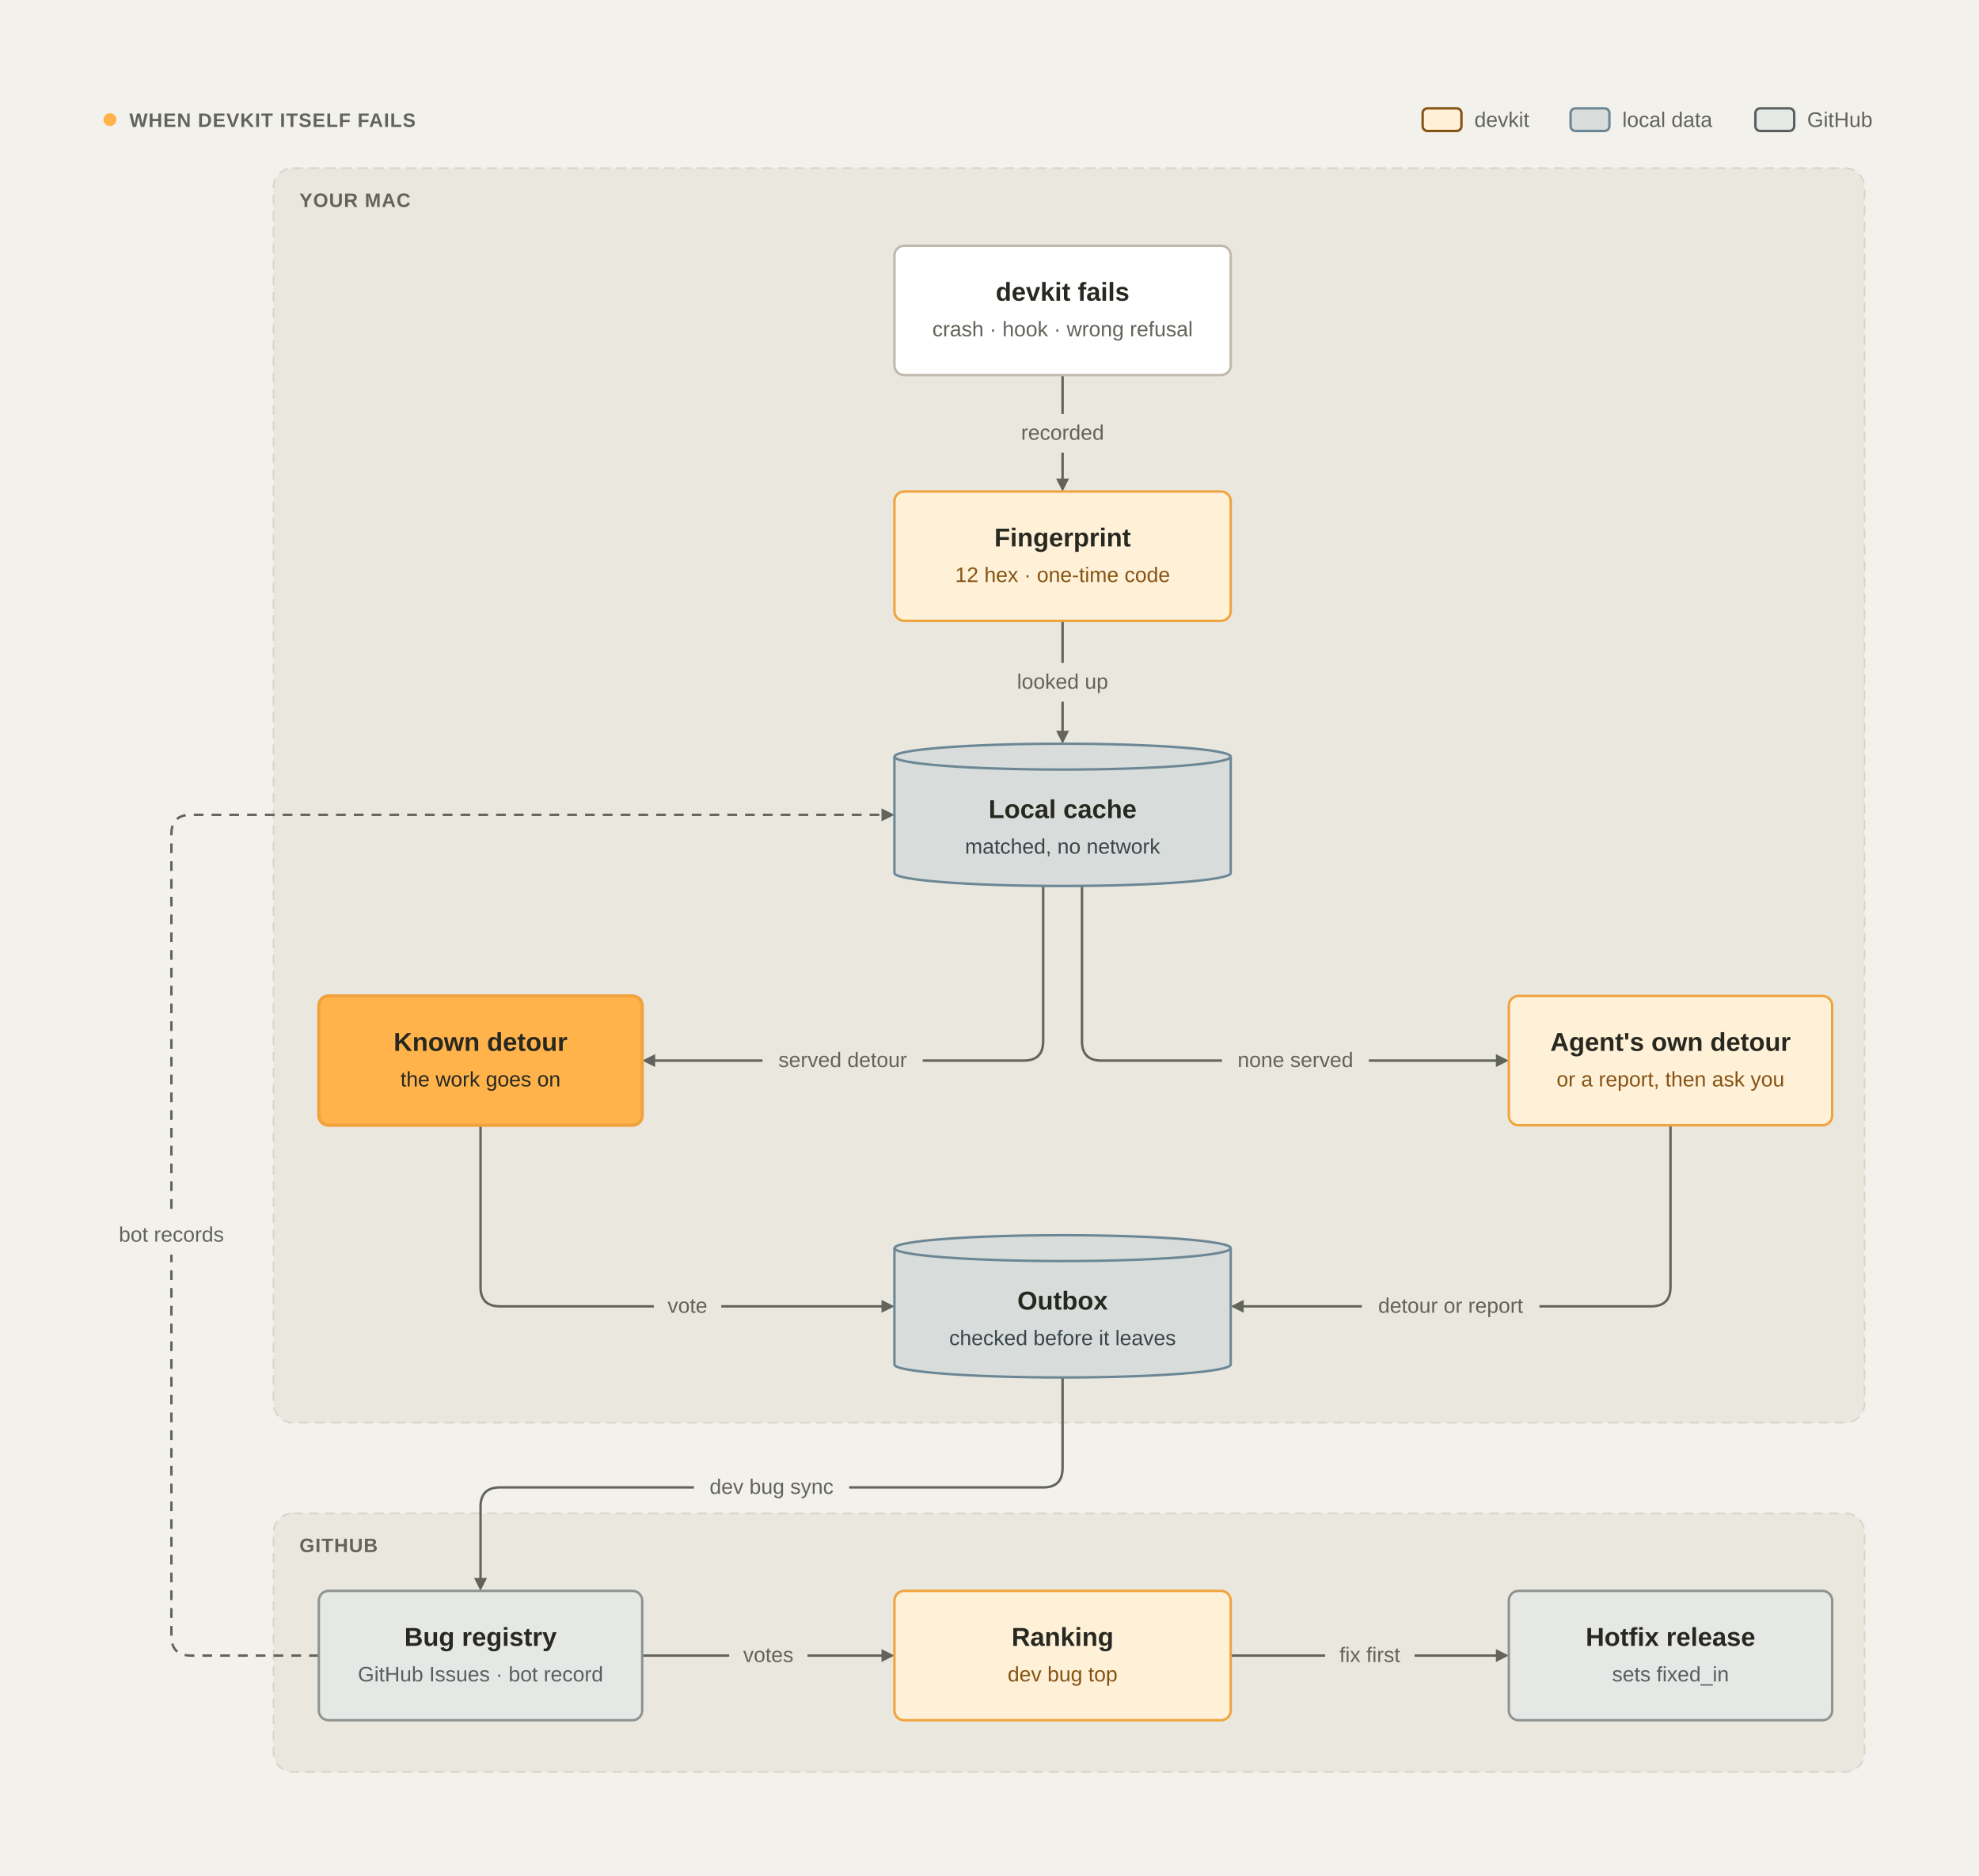
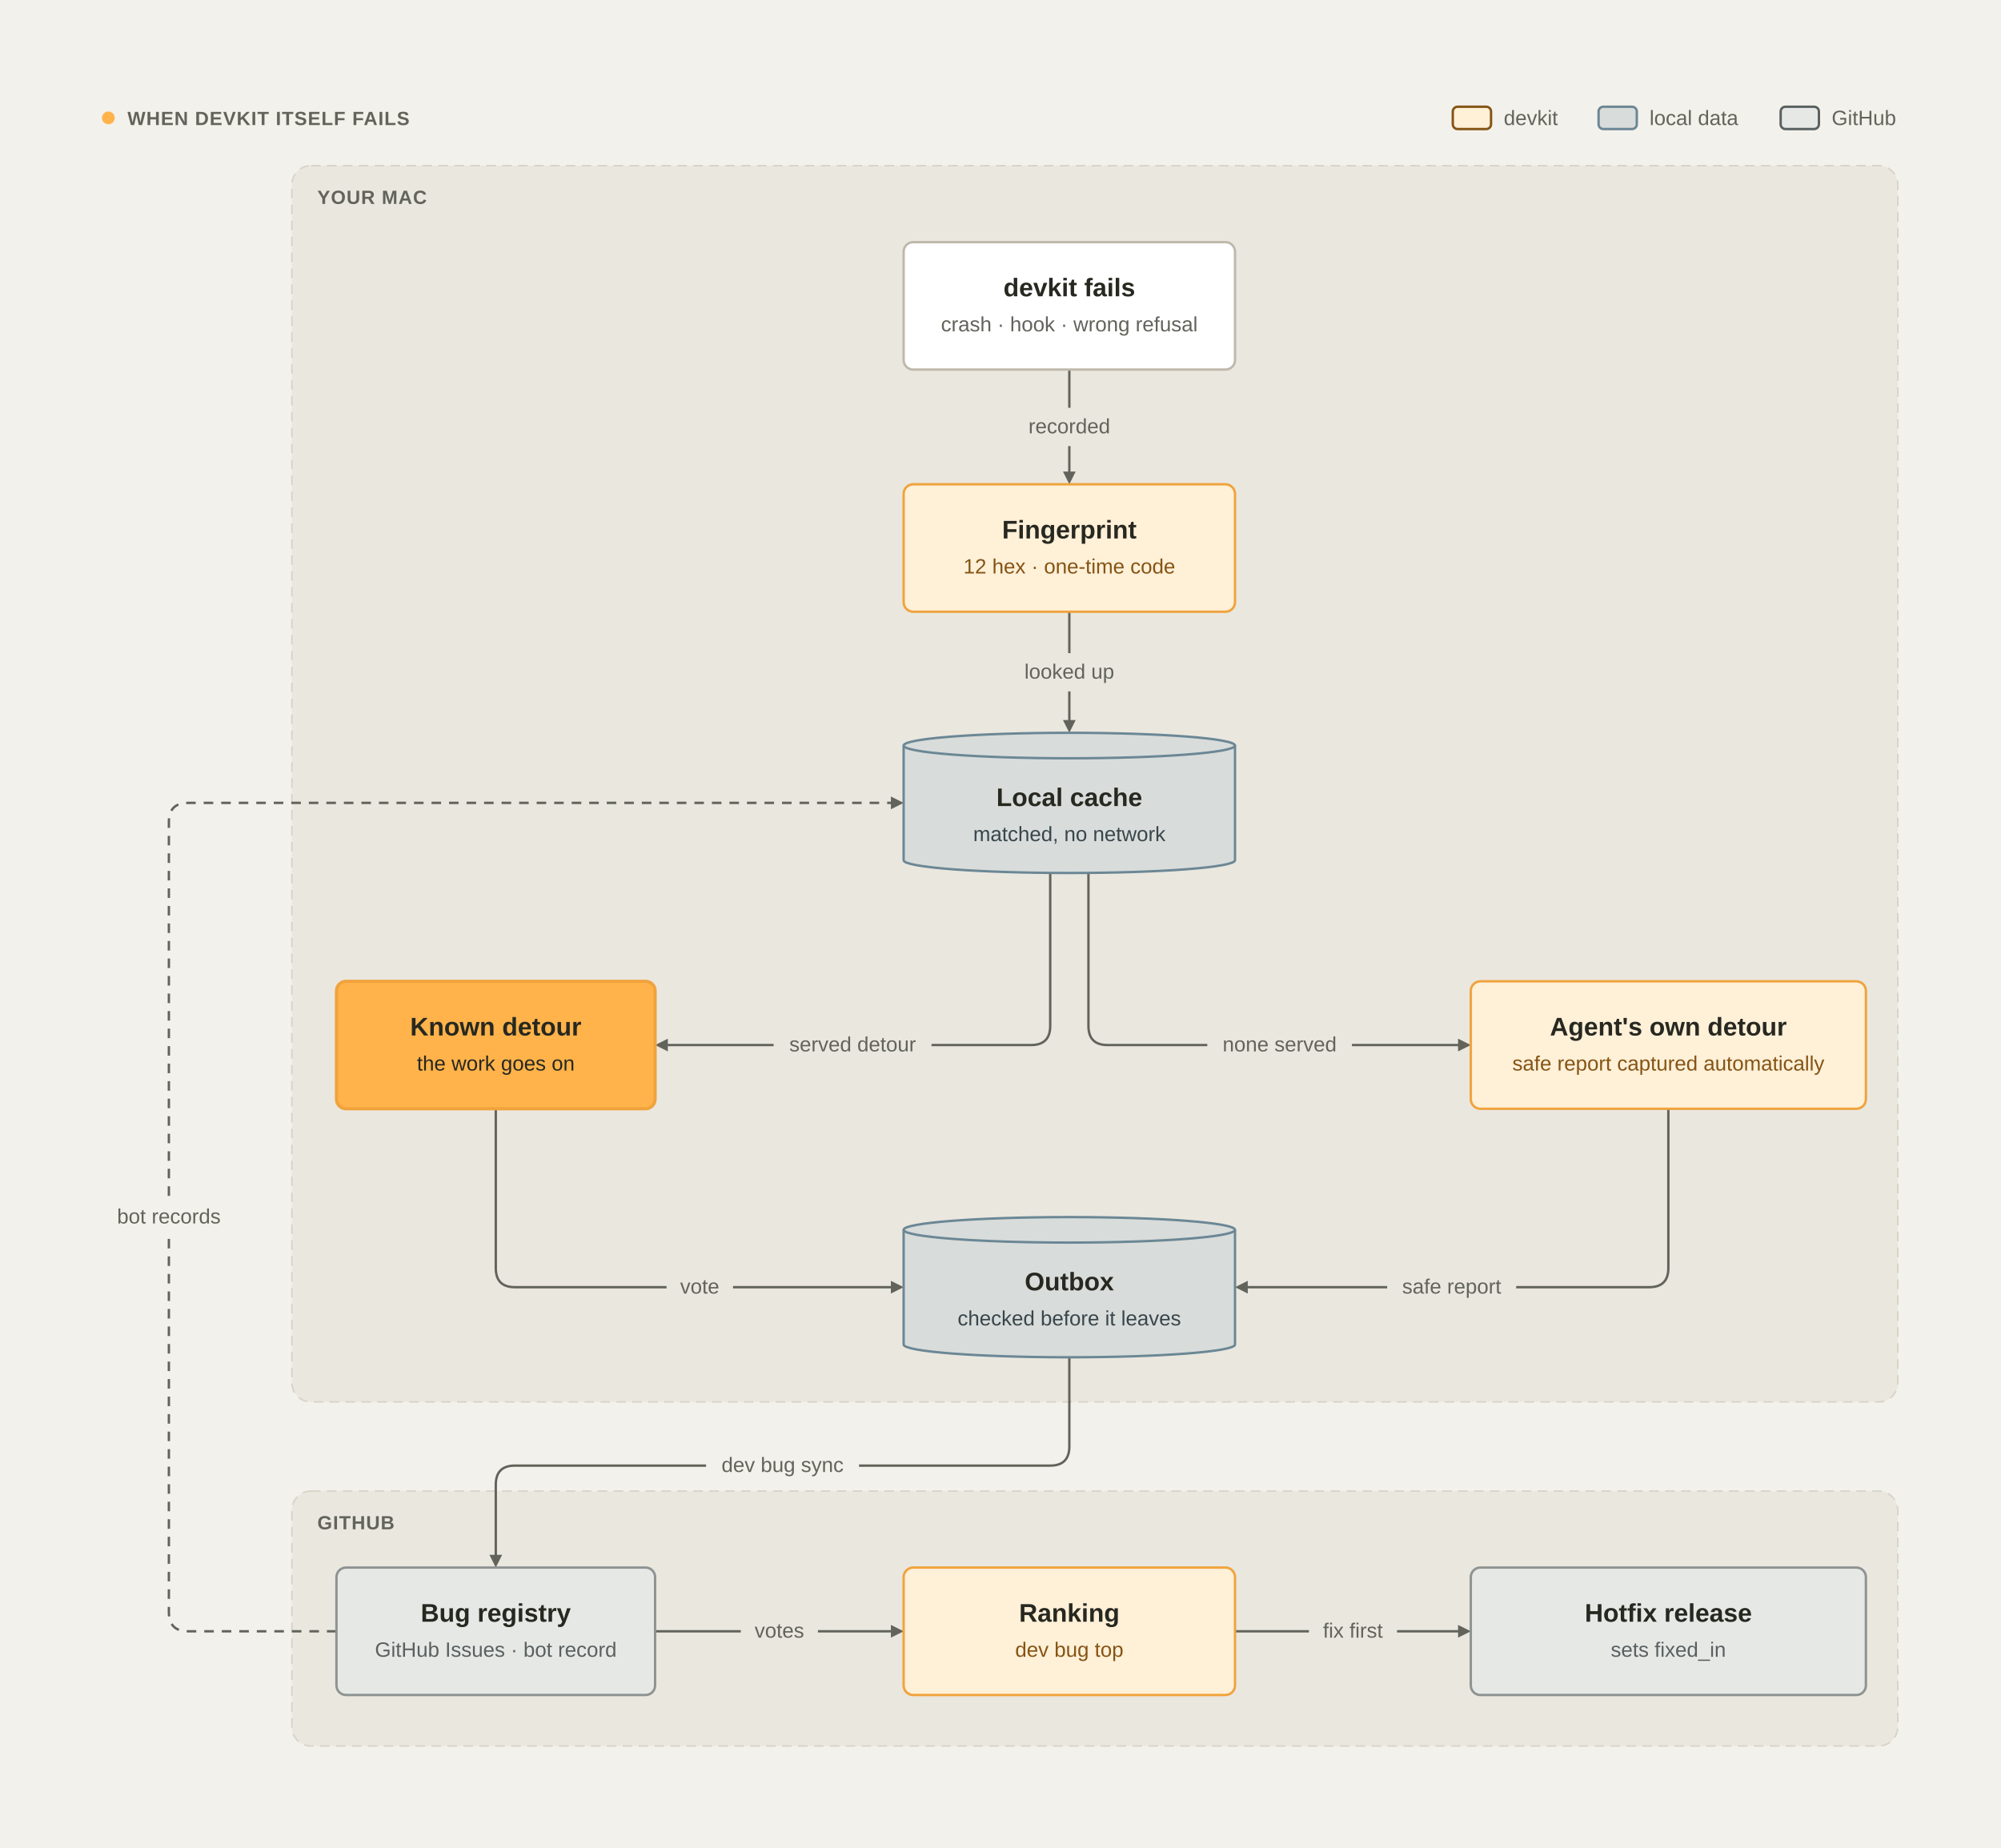
- <svg xmlns="http://www.w3.org/2000/svg" width="1224" height="1160" viewBox="0 0 1224 1160" role="img" aria-labelledby="dk-title dk-desc">
-   <rect width="1224" height="1160" fill="#F3F1EB" />
+ <svg xmlns="http://www.w3.org/2000/svg" width="1256" height="1160" viewBox="0 0 1256 1160" role="img" aria-labelledby="dk-title dk-desc">
+   <rect width="1256" height="1160" fill="#F3F1EB" />
  <g font-family="Manrope, 'Manrope Variable', system-ui, -apple-system, 'Segoe UI', Arial, sans-serif">
    <circle cx="68" cy="74" r="4" fill="#FFB34A" />
    <text x="80" y="78.5" font-size="12" font-weight="600" fill="#62645B" letter-spacing="0.48">WHEN DEVKIT ITSELF FAILS</text>
-     <text x="1117.7" y="78.5" font-size="13" font-weight="400" fill="#62645B">GitHub</text>
-     <g transform="translate(1085.7,74)">
+     <text x="1149.7" y="78.5" font-size="13" font-weight="400" fill="#62645B">GitHub</text>
+     <g transform="translate(1117.7,74)">
      <rect x="0" y="-7" width="24" height="14" rx="3" fill="#E6E8E6" stroke="#596060" stroke-width="1.5" />
    </g>
-     <text x="1003.4" y="78.5" font-size="13" font-weight="400" fill="#62645B">local data</text>
-     <g transform="translate(971.4,74)">
+     <text x="1035.4" y="78.5" font-size="13" font-weight="400" fill="#62645B">local data</text>
+     <g transform="translate(1003.4,74)">
      <rect x="0" y="-7" width="24" height="14" rx="3" fill="#D8DCDA" stroke="#6B8795" stroke-width="1.5" />
    </g>
-     <text x="911.9" y="78.5" font-size="13" font-weight="400" fill="#62645B">devkit</text>
-     <g transform="translate(879.9,74)">
+     <text x="943.9" y="78.5" font-size="13" font-weight="400" fill="#62645B">devkit</text>
+     <g transform="translate(911.9,74)">
      <rect x="0" y="-7" width="24" height="14" rx="3" fill="#FFF0D8" stroke="#855414" stroke-width="1.5" />
    </g>
-     <g transform="translate(201.2,152.0)">
-       <rect x="-32.0" y="-48.0" width="984.0" height="776.0" rx="12" fill="#EAE7DF" stroke="#D8D4CA" stroke-width="1" stroke-dasharray="6 4" />
+     <g transform="translate(215.2,152.0)">
+       <rect x="-32.0" y="-48.0" width="1008.0" height="776.0" rx="12" fill="#EAE7DF" stroke="#D8D4CA" stroke-width="1" stroke-dasharray="6 4" />
      <text x="-16.0" y="-24.0" font-size="12" font-weight="600" fill="#62645B" text-anchor="start" letter-spacing="0.48">YOUR MAC</text>
-       <rect x="-32.0" y="784.0" width="984.0" height="160.0" rx="12" fill="#EAE7DF" stroke="#D8D4CA" stroke-width="1" stroke-dasharray="6 4" />
+       <rect x="-32.0" y="784.0" width="1008.0" height="160.0" rx="12" fill="#EAE7DF" stroke="#D8D4CA" stroke-width="1" stroke-dasharray="6 4" />
      <text x="-16.0" y="808.0" font-size="12" font-weight="600" fill="#62645B" text-anchor="start" letter-spacing="0.48">GITHUB</text>
      <path d="M456.0,80.0 L456.0,144.5" fill="none" stroke="#62645B" stroke-width="1.5" stroke-linejoin="round" stroke-linecap="round" />
      <polygon points="456.0,152.0 452.0,144.0 460.0,144.0" fill="#62645B" />
      <rect x="421.2" y="104.0" width="69.7" height="24.0" rx="11.0" fill="#EAE7DF" />
      <text x="456.0" y="120.0" font-size="13" font-weight="400" fill="#62645B" text-anchor="middle">recorded</text>
      <path d="M456.0,232.0 L456.0,300.5" fill="none" stroke="#62645B" stroke-width="1.5" stroke-linejoin="round" stroke-linecap="round" />
      <polygon points="456.0,308.0 452.0,300.0 460.0,300.0" fill="#62645B" />
      <rect x="418.5" y="258.0" width="75.0" height="24.0" rx="11.0" fill="#EAE7DF" />
      <text x="456.0" y="274.0" font-size="13" font-weight="400" fill="#62645B" text-anchor="middle">looked up</text>
      <path d="M444.0,396.0 L444.0,492.0 Q444.0,504.0 432.0,504.0 L203.5,504.0" fill="none" stroke="#62645B" stroke-width="1.5" stroke-linejoin="round" stroke-linecap="round" />
      <polygon points="196.0,504.0 204.0,500.0 204.0,508.0" fill="#62645B" />
      <rect x="270.4" y="492.0" width="99.1" height="24.0" rx="11.0" fill="#EAE7DF" />
      <text x="320.0" y="508.0" font-size="13" font-weight="400" fill="#62645B" text-anchor="middle">served detour</text>
-       <path d="M468.0,396.0 L468.0,492.0 Q468.0,504.0 480.0,504.0 L724.5,504.0" fill="none" stroke="#62645B" stroke-width="1.5" stroke-linejoin="round" stroke-linecap="round" />
-       <polygon points="732.0,504.0 724.0,508.0 724.0,500.0" fill="#62645B" />
-       <rect x="554.6" y="492.0" width="90.8" height="24.0" rx="11.0" fill="#EAE7DF" />
-       <text x="600.0" y="508.0" font-size="13" font-weight="400" fill="#62645B" text-anchor="middle">none served</text>
+       <path d="M468.0,396.0 L468.0,492.0 Q468.0,504.0 480.0,504.0 L700.5,504.0" fill="none" stroke="#62645B" stroke-width="1.5" stroke-linejoin="round" stroke-linecap="round" />
+       <polygon points="708.0,504.0 700.0,508.0 700.0,500.0" fill="#62645B" />
+       <rect x="542.6" y="492.0" width="90.8" height="24.0" rx="11.0" fill="#EAE7DF" />
+       <text x="588.0" y="508.0" font-size="13" font-weight="400" fill="#62645B" text-anchor="middle">none served</text>
      <path d="M96.0,544.0 L96.0,644.0 Q96.0,656.0 108.0,656.0 L344.5,656.0" fill="none" stroke="#62645B" stroke-width="1.5" stroke-linejoin="round" stroke-linecap="round" />
      <polygon points="352.0,656.0 344.0,660.0 344.0,652.0" fill="#62645B" />
      <rect x="203.2" y="644.0" width="41.7" height="24.0" rx="11.0" fill="#EAE7DF" />
      <text x="224.0" y="660.0" font-size="13" font-weight="400" fill="#62645B" text-anchor="middle">vote</text>
      <path d="M832.0,544.0 L832.0,644.0 Q832.0,656.0 820.0,656.0 L567.5,656.0" fill="none" stroke="#62645B" stroke-width="1.5" stroke-linejoin="round" stroke-linecap="round" />
      <polygon points="560.0,656.0 568.0,652.0 568.0,660.0" fill="#62645B" />
-       <rect x="641.1" y="644.0" width="109.8" height="24.0" rx="11.0" fill="#EAE7DF" />
-       <text x="696.0" y="660.0" font-size="13" font-weight="400" fill="#62645B" text-anchor="middle">detour or report</text>
+       <rect x="655.5" y="644.0" width="81.0" height="24.0" rx="11.0" fill="#EAE7DF" />
+       <text x="696.0" y="660.0" font-size="13" font-weight="400" fill="#62645B" text-anchor="middle">safe report</text>
      <path d="M456.0,700.0 L456.0,756.0 Q456.0,768.0 444.0,768.0 L108.0,768.0 Q96.0,768.0 96.0,780.0 L96.0,824.5" fill="none" stroke="#62645B" stroke-width="1.5" stroke-linejoin="round" stroke-linecap="round" />
      <polygon points="96.0,832.0 92.0,824.0 100.0,824.0" fill="#62645B" />
      <rect x="228.0" y="756.0" width="96.0" height="24.0" rx="11.0" fill="#F3F1EB" />
      <text x="276.0" y="772.0" font-size="13" font-weight="400" fill="#62645B" text-anchor="middle">dev bug sync</text>
      <path d="M196.0,872.0 L344.5,872.0" fill="none" stroke="#62645B" stroke-width="1.5" stroke-linejoin="round" stroke-linecap="round" />
      <polygon points="352.0,872.0 344.0,876.0 344.0,868.0" fill="#62645B" />
      <rect x="249.8" y="860.0" width="48.4" height="24.0" rx="11.0" fill="#EAE7DF" />
      <text x="274.0" y="876.0" font-size="13" font-weight="400" fill="#62645B" text-anchor="middle">votes</text>
-       <path d="M560.0,872.0 L724.5,872.0" fill="none" stroke="#62645B" stroke-width="1.5" stroke-linejoin="round" stroke-linecap="round" />
-       <polygon points="732.0,872.0 724.0,876.0 724.0,868.0" fill="#62645B" />
-       <rect x="618.4" y="860.0" width="55.3" height="24.0" rx="11.0" fill="#EAE7DF" />
-       <text x="646.0" y="876.0" font-size="13" font-weight="400" fill="#62645B" text-anchor="middle">fix first</text>
-       <path d="M-4.0,872.0 L-83.2,872.0 Q-95.2,872.0 -95.2,860.0 L-95.2,364.0 Q-95.2,352.0 -83.2,352.0 L344.5,352.0" fill="none" stroke="#62645B" stroke-width="1.5" stroke-linejoin="round" stroke-dasharray="6 5" stroke-linecap="butt" />
+       <path d="M560.0,872.0 L700.5,872.0" fill="none" stroke="#62645B" stroke-width="1.5" stroke-linejoin="round" stroke-linecap="round" />
+       <polygon points="708.0,872.0 700.0,876.0 700.0,868.0" fill="#62645B" />
+       <rect x="606.4" y="860.0" width="55.3" height="24.0" rx="11.0" fill="#EAE7DF" />
+       <text x="634.0" y="876.0" font-size="13" font-weight="400" fill="#62645B" text-anchor="middle">fix first</text>
+       <path d="M-4.0,872.0 L-97.2,872.0 Q-109.2,872.0 -109.2,860.0 L-109.2,364.0 Q-109.2,352.0 -97.2,352.0 L344.5,352.0" fill="none" stroke="#62645B" stroke-width="1.5" stroke-linejoin="round" stroke-dasharray="6 5" stroke-linecap="butt" />
      <polygon points="352.0,352.0 344.0,356.0 344.0,348.0" fill="#62645B" />
-       <rect x="-137.2" y="600.0" width="84.0" height="24.0" rx="11.0" fill="#F3F1EB" />
-       <text x="-95.2" y="616.0" font-size="13" font-weight="400" fill="#62645B" text-anchor="middle">bot records</text>
+       <rect x="-151.2" y="600.0" width="84.0" height="24.0" rx="11.0" fill="#F3F1EB" />
+       <text x="-109.2" y="616.0" font-size="13" font-weight="400" fill="#62645B" text-anchor="middle">bot records</text>
      <rect x="352.0" y="0.0" width="208.0" height="80.0" rx="6.0" fill="#FFFFFF" stroke="#BFB8AB" stroke-width="1.5" />
      <text x="456.0" y="34.0" font-size="16" font-weight="600" fill="#272820" text-anchor="middle">devkit fails</text>
      <text x="456.0" y="56.0" font-size="13" font-weight="400" fill="#62645B" text-anchor="middle">crash · hook · wrong refusal</text>
      <rect x="352.0" y="152.0" width="208.0" height="80.0" rx="6.0" fill="#FFF0D8" stroke="#F0A33C" stroke-width="1.5" />
      <text x="456.0" y="186.0" font-size="16" font-weight="600" fill="#272820" text-anchor="middle">Fingerprint</text>
      <text x="456.0" y="208.0" font-size="13" font-weight="400" fill="#855414" text-anchor="middle">12 hex · one-time code</text>
      <path d="M352.0,316.0 A104.0,8 0 0 1 560.0,316.0 L560.0,388.0 A104.0,8 0 0 1 352.0,388.0 Z" fill="#D8DCDA" stroke="#6B8795" stroke-width="1.5" />
      <path d="M352.0,316.0 A104.0,8 0 0 0 560.0,316.0" fill="none" stroke="#6B8795" stroke-width="1.5" />
      <text x="456.0" y="354.0" font-size="16" font-weight="600" fill="#272820" text-anchor="middle">Local cache</text>
      <text x="456.0" y="376.0" font-size="13" font-weight="400" fill="#39464B" text-anchor="middle">matched, no network</text>
      <rect x="-4.0" y="464.0" width="200.0" height="80.0" rx="6.0" fill="#FFB34A" stroke="#F0A33C" stroke-width="2" />
      <text x="96.0" y="498.0" font-size="16" font-weight="600" fill="#272820" text-anchor="middle">Known detour</text>
      <text x="96.0" y="520.0" font-size="13" font-weight="400" fill="#272820" text-anchor="middle">the work goes on</text>
-       <rect x="732.0" y="464.0" width="200.0" height="80.0" rx="6.0" fill="#FFF0D8" stroke="#F0A33C" stroke-width="1.5" />
+       <rect x="708.0" y="464.0" width="248.0" height="80.0" rx="6.0" fill="#FFF0D8" stroke="#F0A33C" stroke-width="1.5" />
      <text x="832.0" y="498.0" font-size="16" font-weight="600" fill="#272820" text-anchor="middle">Agent's own detour</text>
-       <text x="832.0" y="520.0" font-size="13" font-weight="400" fill="#855414" text-anchor="middle">or a report, then ask you</text>
+       <text x="832.0" y="520.0" font-size="13" font-weight="400" fill="#855414" text-anchor="middle">safe report captured automatically</text>
      <path d="M352.0,620.0 A104.0,8 0 0 1 560.0,620.0 L560.0,692.0 A104.0,8 0 0 1 352.0,692.0 Z" fill="#D8DCDA" stroke="#6B8795" stroke-width="1.5" />
      <path d="M352.0,620.0 A104.0,8 0 0 0 560.0,620.0" fill="none" stroke="#6B8795" stroke-width="1.5" />
      <text x="456.0" y="658.0" font-size="16" font-weight="600" fill="#272820" text-anchor="middle">Outbox</text>
      <text x="456.0" y="680.0" font-size="13" font-weight="400" fill="#39464B" text-anchor="middle">checked before it leaves</text>
      <rect x="-4.0" y="832.0" width="200.0" height="80.0" rx="6.0" fill="#E6E8E6" stroke="#8D9391" stroke-width="1.5" />
      <text x="96.0" y="866.0" font-size="16" font-weight="600" fill="#272820" text-anchor="middle">Bug registry</text>
      <text x="96.0" y="888.0" font-size="13" font-weight="400" fill="#596060" text-anchor="middle">GitHub Issues · bot record</text>
      <rect x="352.0" y="832.0" width="208.0" height="80.0" rx="6.0" fill="#FFF0D8" stroke="#F0A33C" stroke-width="1.5" />
      <text x="456.0" y="866.0" font-size="16" font-weight="600" fill="#272820" text-anchor="middle">Ranking</text>
      <text x="456.0" y="888.0" font-size="13" font-weight="400" fill="#855414" text-anchor="middle">dev bug top</text>
-       <rect x="732.0" y="832.0" width="200.0" height="80.0" rx="6.0" fill="#E6E8E6" stroke="#8D9391" stroke-width="1.5" />
+       <rect x="708.0" y="832.0" width="248.0" height="80.0" rx="6.0" fill="#E6E8E6" stroke="#8D9391" stroke-width="1.5" />
      <text x="832.0" y="866.0" font-size="16" font-weight="600" fill="#272820" text-anchor="middle">Hotfix release</text>
      <text x="832.0" y="888.0" font-size="13" font-weight="400" fill="#596060" text-anchor="middle">sets fixed_in</text>
    </g>
  </g>
</svg>
